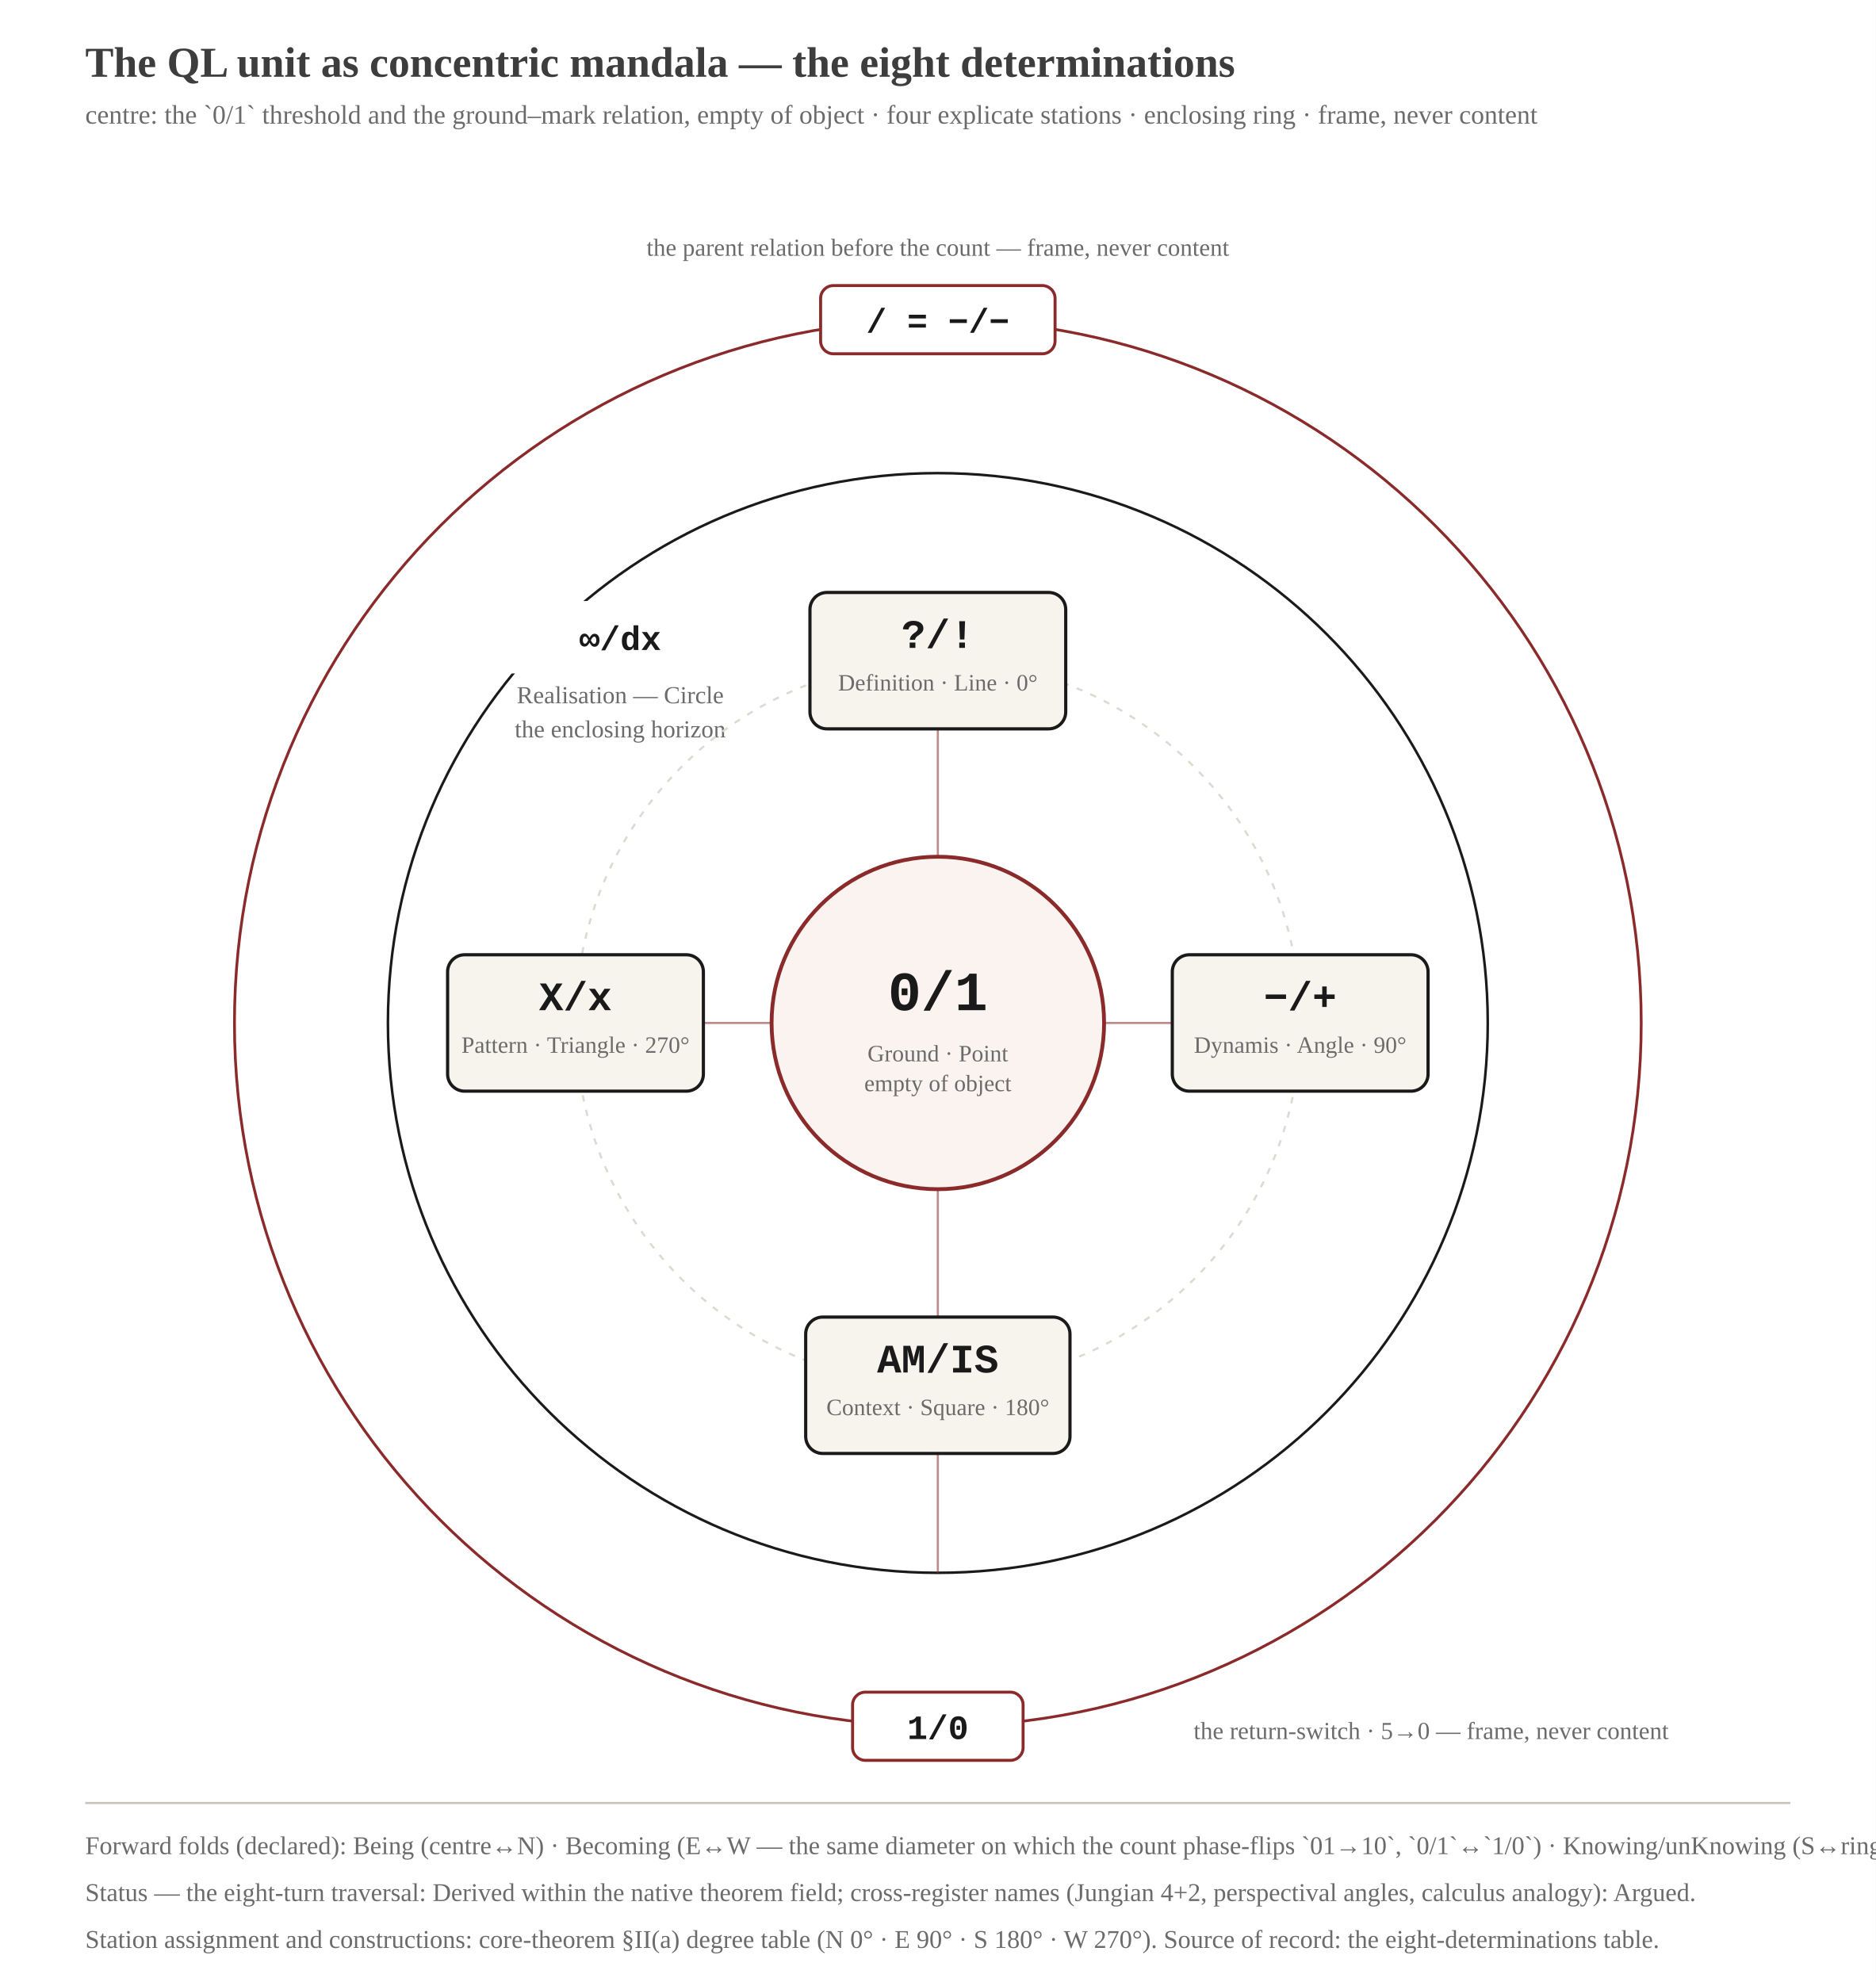
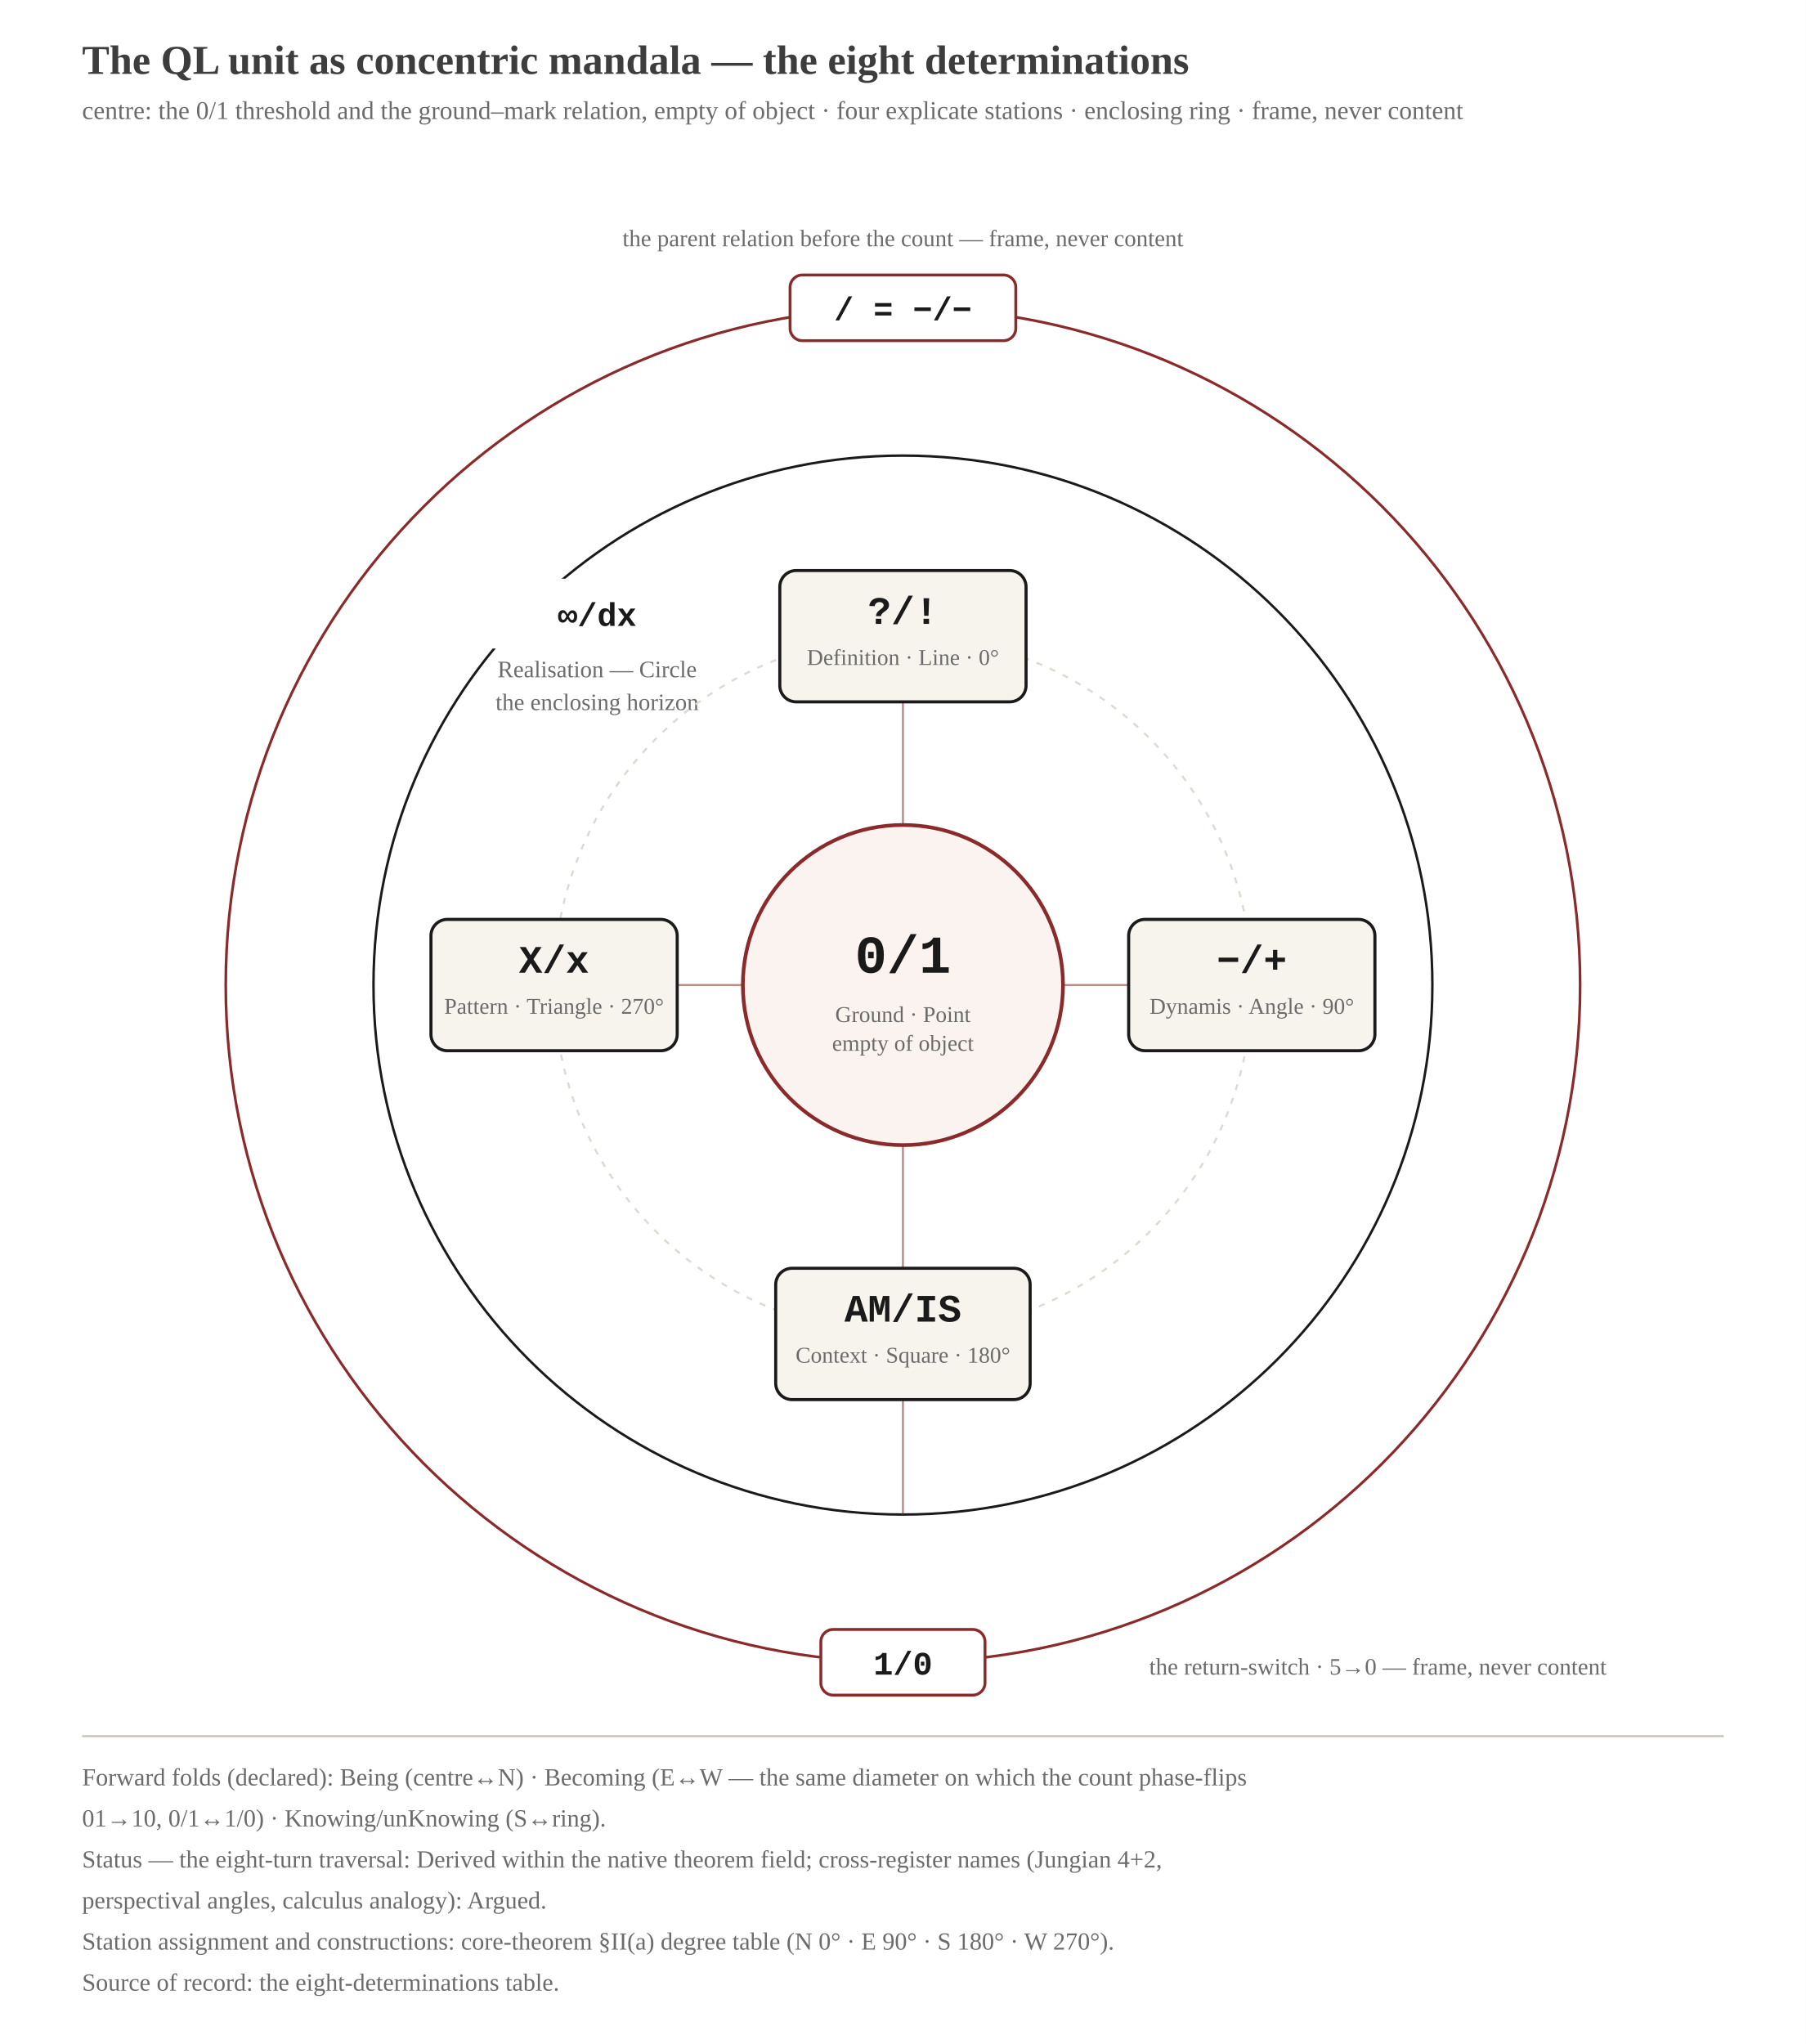
- <svg xmlns="http://www.w3.org/2000/svg" width="880" height="930" viewBox="0 0 880 930" role="img" aria-labelledby="t d">
+ <svg xmlns="http://www.w3.org/2000/svg" width="880" height="996" viewBox="0 0 880 996" role="img" aria-labelledby="t d">
  <defs>
    <marker id="arr6" viewBox="0 0 10 10" refX="9" refY="5" markerWidth="7" markerHeight="7" orient="auto-start-reverse">
      <path d="M0,0 L10,5 L0,10 z" fill="#8a2a2a" />
    </marker>
  </defs>
  <style>
    .tok  { font-family: "Courier New", Courier, monospace; font-weight: bold; fill: #1a1a1a; }
    .lab  { font-family: Georgia, "Times New Roman", serif; fill: #3d3d3d; }
    .mut  { font-family: Georgia, "Times New Roman", serif; fill: #6b6b6b; }
    .acc  { fill: #8a2a2a; }
    .station { fill: #f7f4ee; stroke: #1a1a1a; stroke-width: 1.5; }
    .centre  { fill: #faf3f0; stroke: #8a2a2a; stroke-width: 1.8; }
    .frame   { fill: #ffffff; stroke: #8a2a2a; stroke-width: 1.4; }
  </style>
-   <rect x="0" y="0" width="880" height="930" fill="#ffffff" />
+   <rect x="0" y="0" width="880" height="996" fill="#ffffff" />
  <text class="lab" x="40" y="36" font-size="20" font-weight="bold">The QL unit as concentric mandala — the eight determinations</text>
-   <text class="mut" x="40" y="58" font-size="12.5">centre: the `0/1` threshold and the ground–mark relation, empty of object · four explicate stations · enclosing ring · frame, never content</text>
+   <text class="mut" x="40" y="58" font-size="12.5">centre: the 0/1 threshold and the ground–mark relation, empty of object · four explicate stations · enclosing ring · frame, never content</text>
  <circle cx="440" cy="480" r="330" fill="none" stroke="#8a2a2a" stroke-width="1.3" />
  <rect class="frame" x="385" y="134" width="110" height="32" rx="6" />
  <text class="tok" x="440" y="156" font-size="16" text-anchor="middle">/ = −/−</text>
  <text class="mut" x="440" y="120" font-size="11.5" text-anchor="middle">the parent relation before the count — frame, never content</text>
  <rect class="frame" x="400" y="794" width="80" height="32" rx="6" />
  <text class="tok" x="440" y="816" font-size="16" text-anchor="middle">1/0</text>
  <text class="mut" x="560" y="816" font-size="11.5">the return-switch · 5→0 — frame, never content</text>
  <circle cx="440" cy="480" r="258" fill="none" stroke="#1a1a1a" stroke-width="1.2" />
  <rect x="216" y="282" width="150" height="34" fill="#ffffff" />
  <text class="tok" x="291" y="305" font-size="16" text-anchor="middle">∞/dx</text>
  <text class="mut" x="291" y="330" font-size="11.5" text-anchor="middle">Realisation — Circle</text>
  <text class="mut" x="291" y="346" font-size="11.5" text-anchor="middle">the enclosing horizon</text>
  <circle cx="440" cy="480" r="170" fill="none" stroke="#dedad2" stroke-width="1" stroke-dasharray="3 4" />
  <line x1="440" y1="402" x2="440" y2="342" stroke="#8a2a2a" stroke-width="1" opacity="0.55" />
  <line x1="322" y1="480" x2="558" y2="480" stroke="#8a2a2a" stroke-width="1" opacity="0.55" />
  <line x1="440" y1="558" x2="440" y2="738" stroke="#8a2a2a" stroke-width="1" opacity="0.55" />
  <circle class="centre" cx="440" cy="480" r="78" />
  <text class="tok" x="440" y="474" font-size="26" text-anchor="middle">0/1</text>
  <text class="mut" x="440" y="498" font-size="11" text-anchor="middle">Ground · Point</text>
  <text class="mut" x="440" y="512" font-size="11" text-anchor="middle">empty of object</text>
  <rect class="station" x="380" y="278" width="120" height="64" rx="8" />
  <text class="tok" x="440" y="304" font-size="19" text-anchor="middle">?/!</text>
  <text class="mut" x="440" y="324" font-size="11" text-anchor="middle">Definition · Line · 0°</text>
  <rect class="station" x="550" y="448" width="120" height="64" rx="8" />
  <text class="tok" x="610" y="474" font-size="19" text-anchor="middle">−/+</text>
  <text class="mut" x="610" y="494" font-size="11" text-anchor="middle">Dynamis · Angle · 90°</text>
  <rect class="station" x="378" y="618" width="124" height="64" rx="8" />
  <text class="tok" x="440" y="644" font-size="19" text-anchor="middle">AM/IS</text>
  <text class="mut" x="440" y="664" font-size="11" text-anchor="middle">Context · Square · 180°</text>
  <rect class="station" x="210" y="448" width="120" height="64" rx="8" />
  <text class="tok" x="270" y="474" font-size="19" text-anchor="middle">X/x</text>
  <text class="mut" x="270" y="494" font-size="11" text-anchor="middle">Pattern · Triangle · 270°</text>
  <line x1="40" y1="846" x2="840" y2="846" stroke="#c9c4ba" stroke-width="1" />
-   <text class="mut" x="40" y="870" font-size="12">Forward folds (declared): Being (centre↔N) · Becoming (E↔W — the same diameter on which the count phase-flips `01→10`, `0/1`↔`1/0`) · Knowing/unKnowing (S↔ring).</text>
-   <text class="mut" x="40" y="892" font-size="12">Status — the eight-turn traversal: Derived within the native theorem field; cross-register names (Jungian 4+2, perspectival angles, calculus analogy): Argued.</text>
-   <text class="mut" x="40" y="914" font-size="12">Station assignment and constructions: core-theorem §II(a) degree table (N 0° · E 90° · S 180° · W 270°). Source of record: the eight-determinations table.</text>
+   <text class="mut" x="40" y="870" font-size="12">Forward folds (declared): Being (centre↔N) · Becoming (E↔W — the same diameter on which the count phase-flips</text>
+   <text class="mut" x="40" y="890" font-size="12">01→10, 0/1↔1/0) · Knowing/unKnowing (S↔ring).</text>
+   <text class="mut" x="40" y="910" font-size="12">Status — the eight-turn traversal: Derived within the native theorem field; cross-register names (Jungian 4+2,</text>
+   <text class="mut" x="40" y="930" font-size="12">perspectival angles, calculus analogy): Argued.</text>
+   <text class="mut" x="40" y="950" font-size="12">Station assignment and constructions: core-theorem §II(a) degree table (N 0° · E 90° · S 180° · W 270°).</text>
+   <text class="mut" x="40" y="970" font-size="12">Source of record: the eight-determinations table.</text>
</svg>
